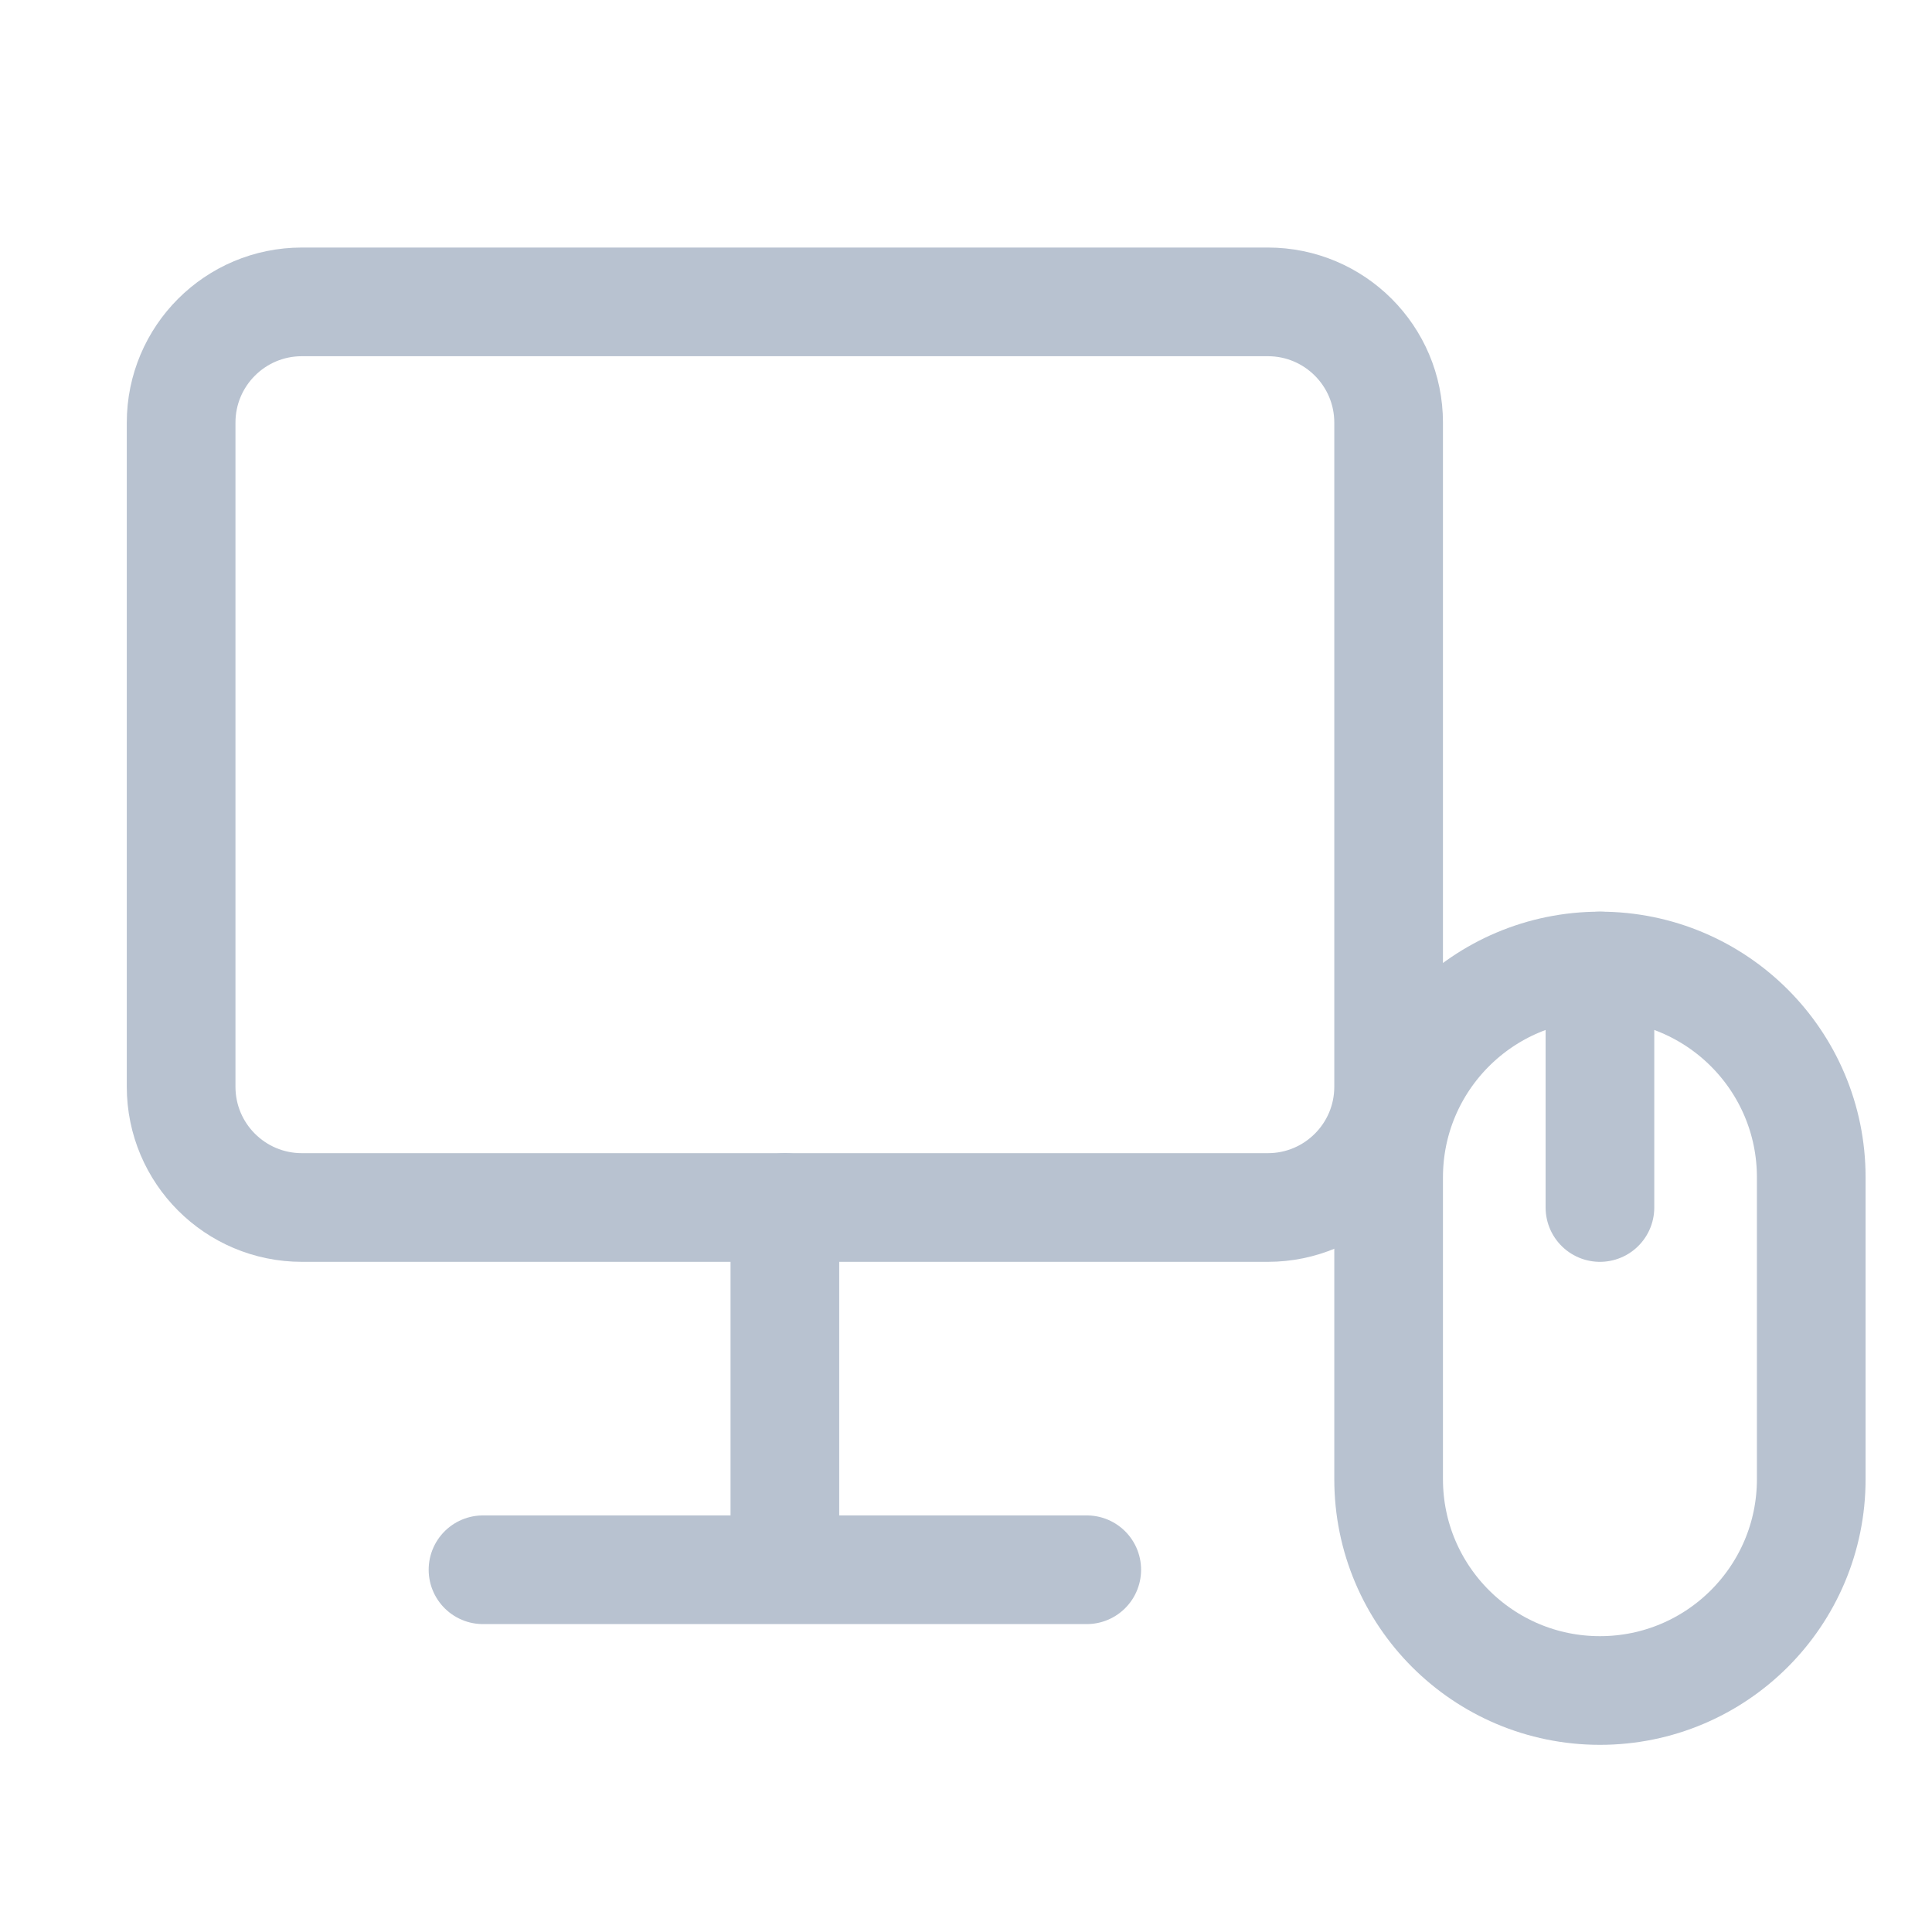
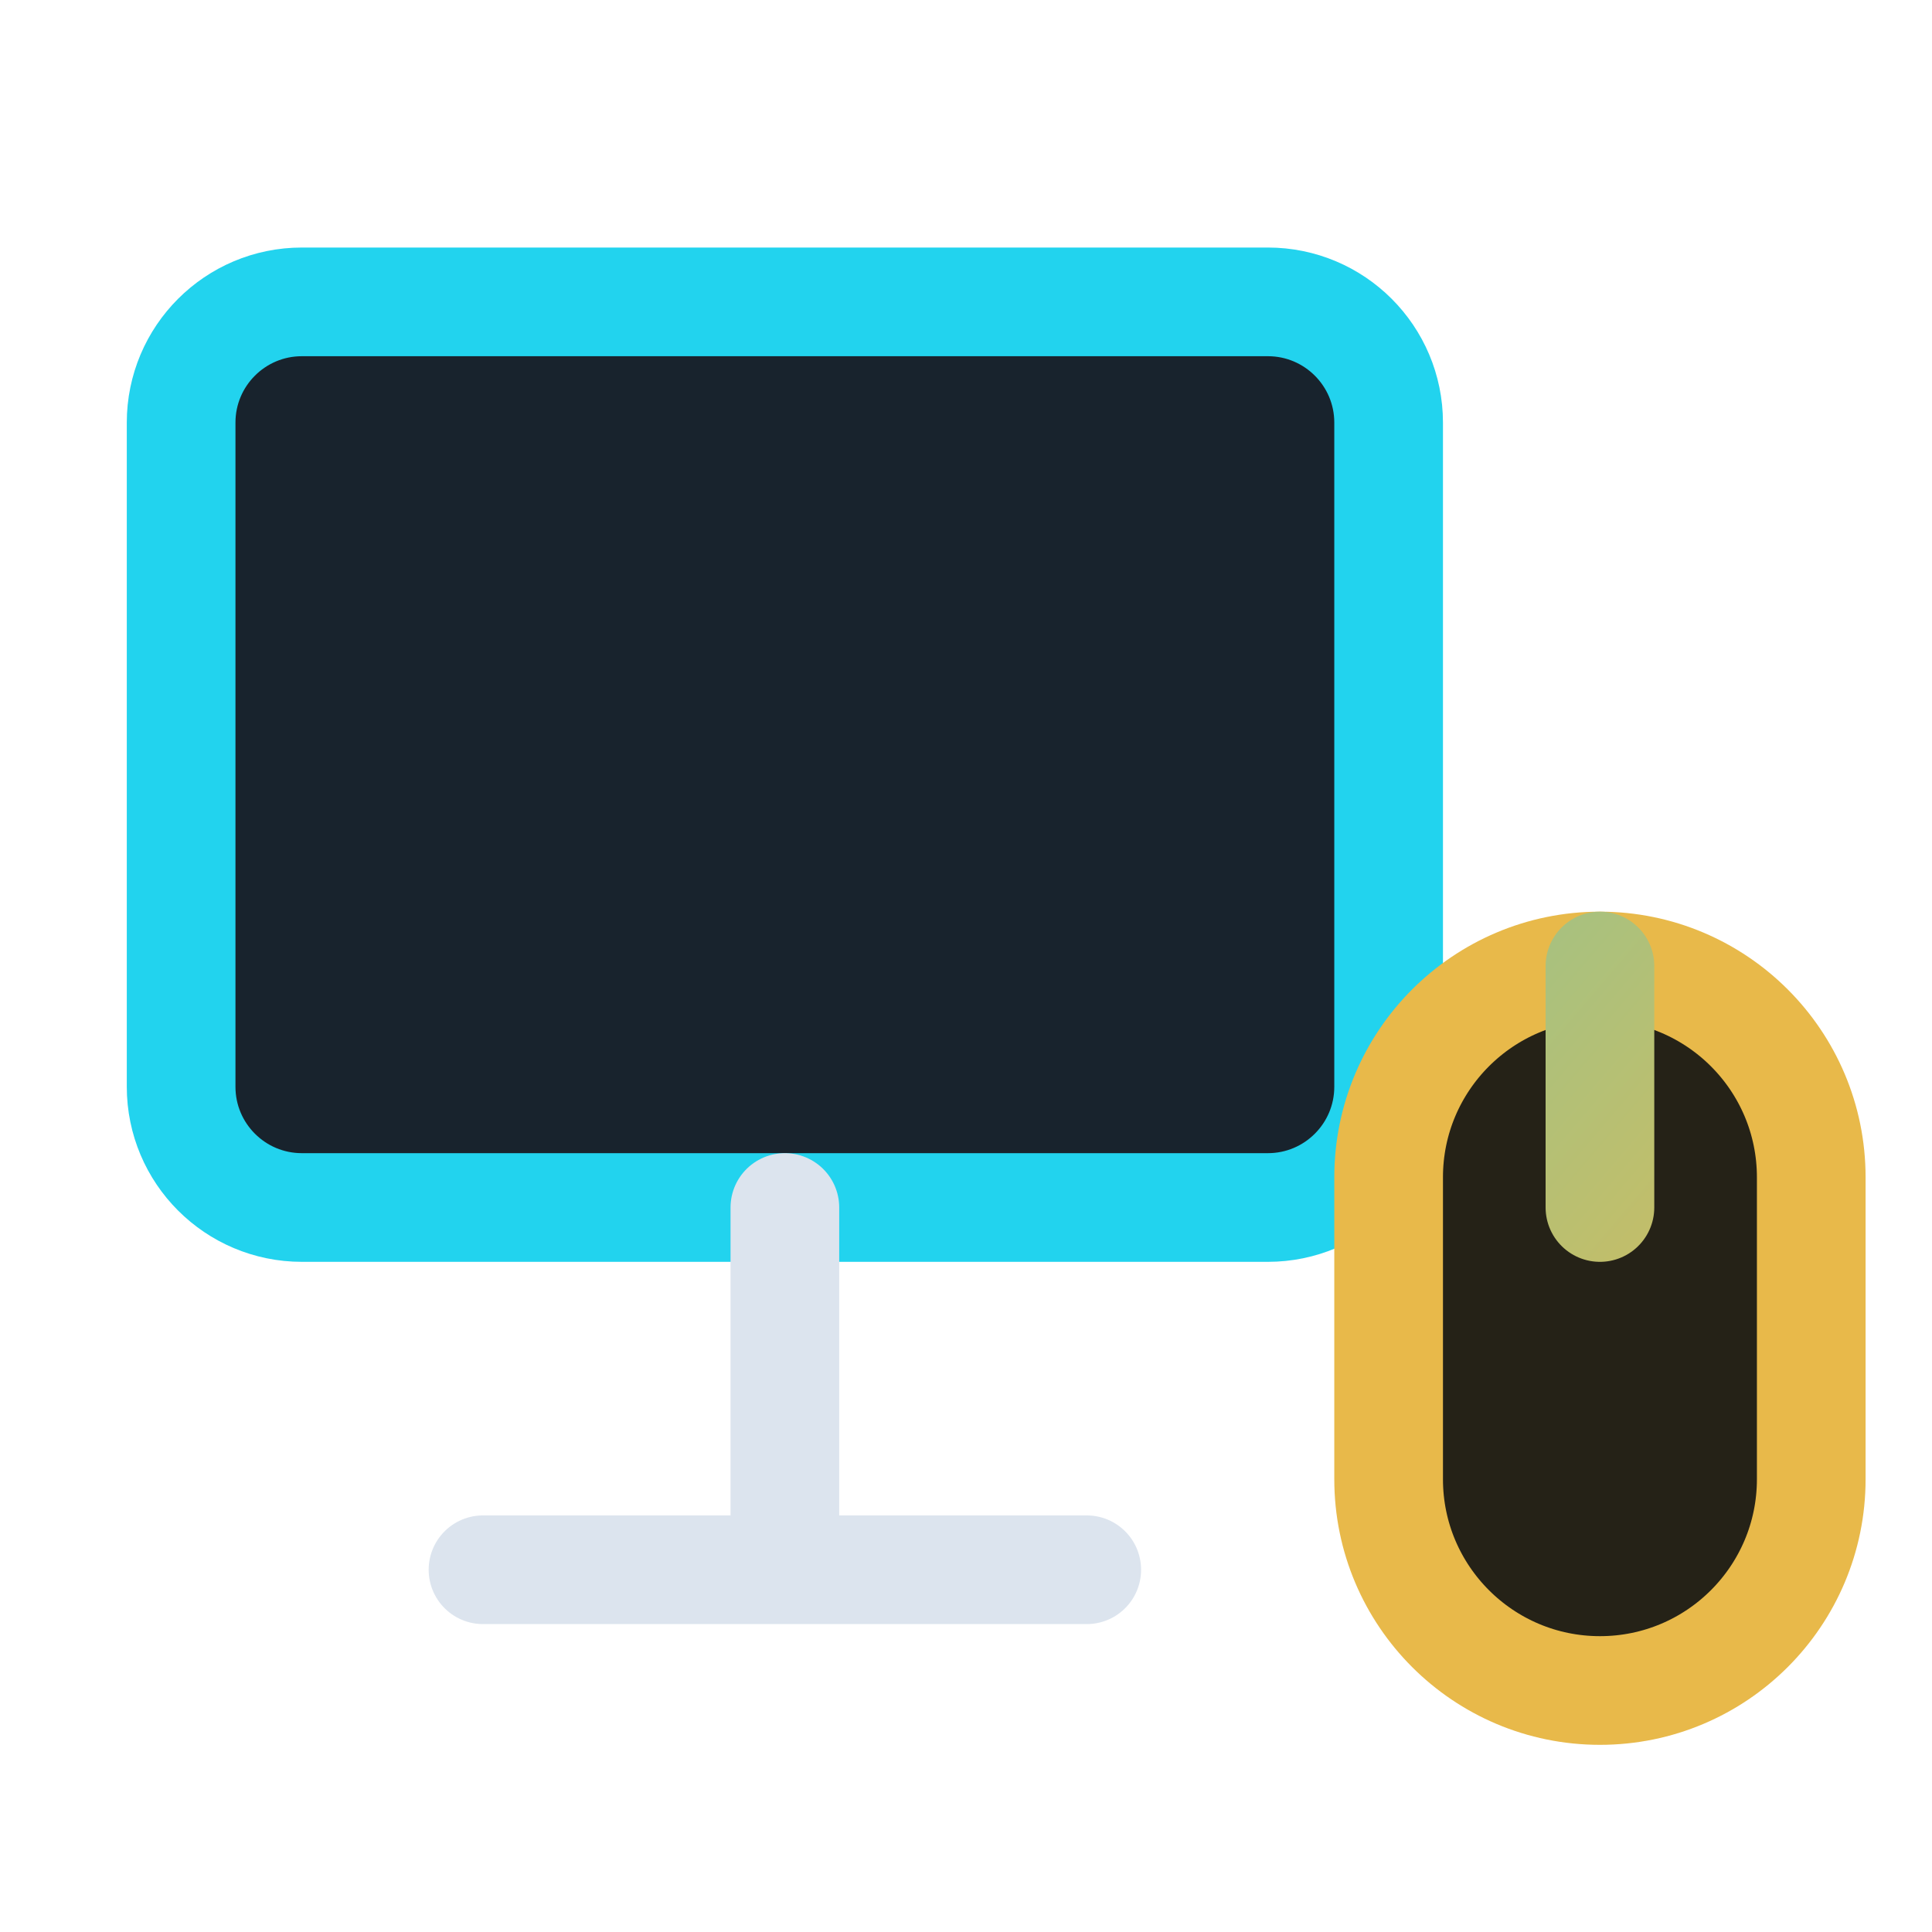
- <svg xmlns="http://www.w3.org/2000/svg" width="32" height="32" viewBox="0 0 32 32" fill="none" stroke="#B8C2D0" stroke-width="1.8" stroke-linecap="round" stroke-linejoin="round">
-   <rect x="3" y="5" width="20" height="15" rx="2" />
-   <path d="M8 26h10M13 20v6" />
-   <rect x="23" y="16" width="7" height="12" rx="3.5" />
-   <path d="M26.5 16v4" />
+ <svg xmlns="http://www.w3.org/2000/svg" width="32" height="32" viewBox="0 0 32 32" fill="none">
+   <defs>
+     <linearGradient id="a" x1="3" y1="5" x2="30" y2="28" gradientUnits="userSpaceOnUse">
+       <stop stop-color="#22D3EE" />
+       <stop offset="1" stop-color="#E8B94A" />
+     </linearGradient>
+   </defs>
+   <rect x="3" y="5" width="20" height="15" rx="2" fill="#18232D" stroke="#22D3EE" stroke-width="1.8" />
+   <path d="M8 26h10M13 20v6" stroke="#DCE4EE" stroke-width="1.8" stroke-linecap="round" />
+   <rect x="23" y="16" width="7" height="12" rx="3.5" fill="#252217" stroke="#E8B94A" stroke-width="1.8" />
+   <path d="M26.5 16v4" stroke="url(#a)" stroke-width="1.8" stroke-linecap="round" />
</svg>
